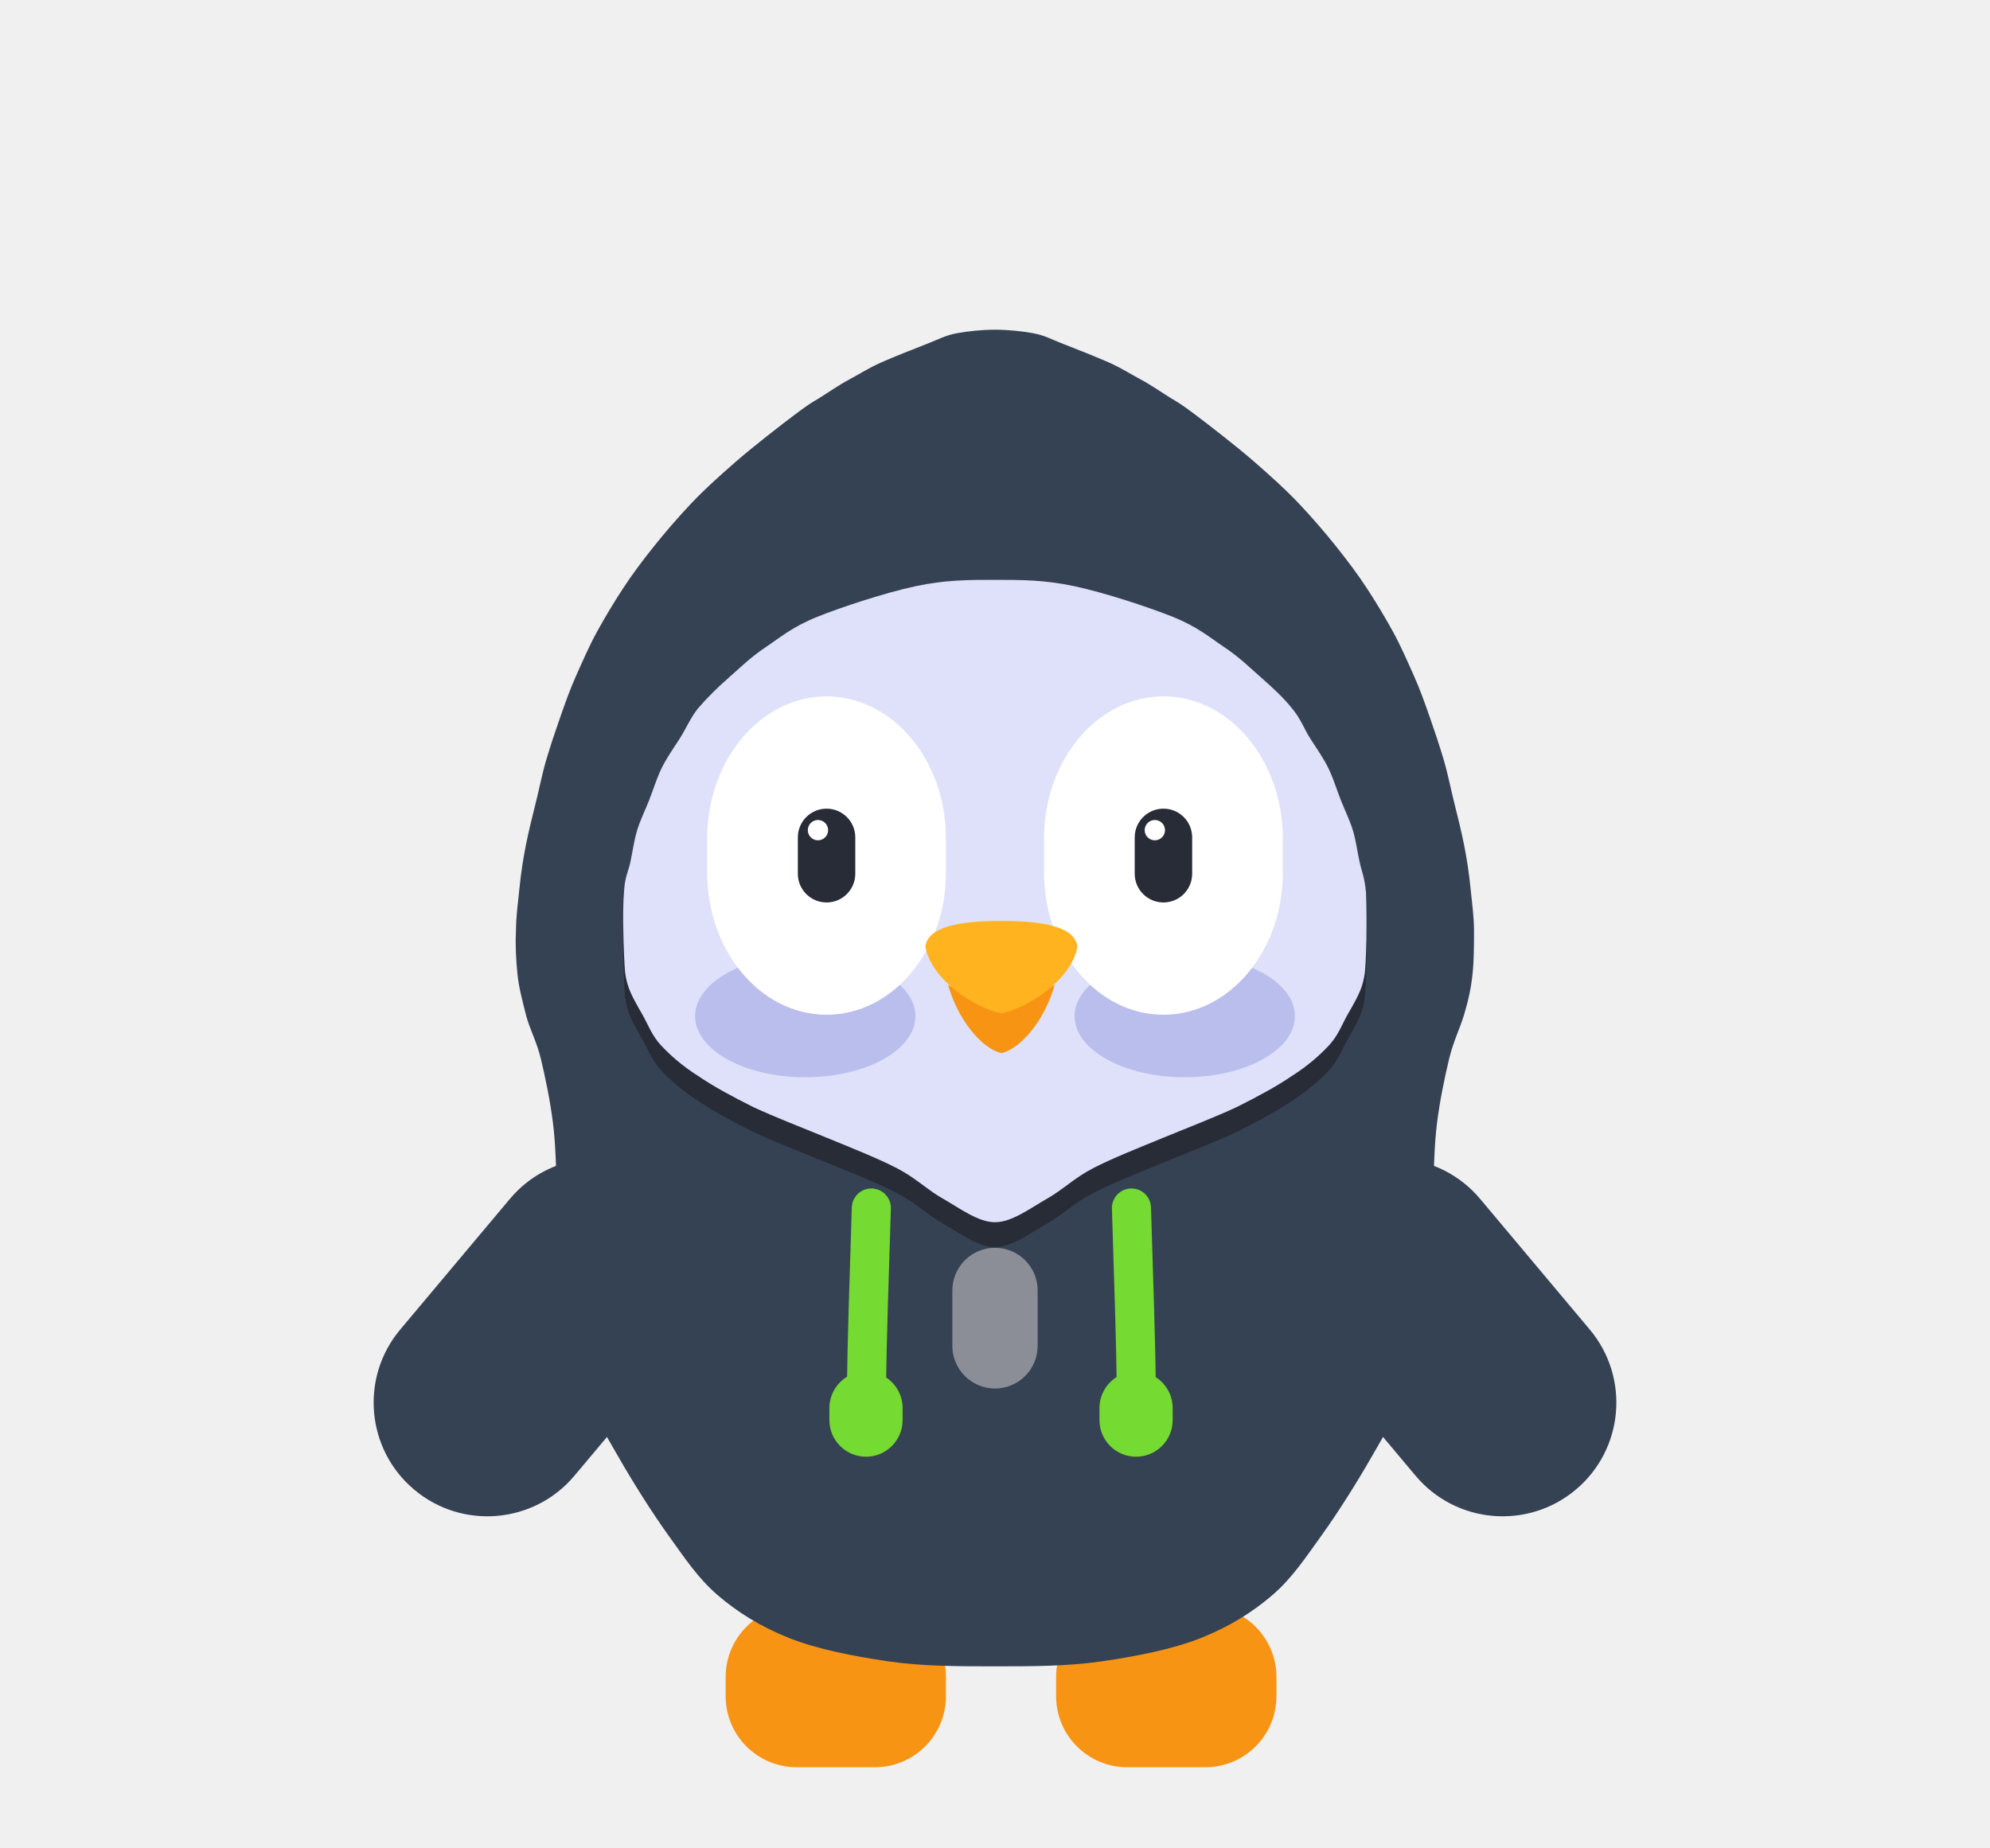
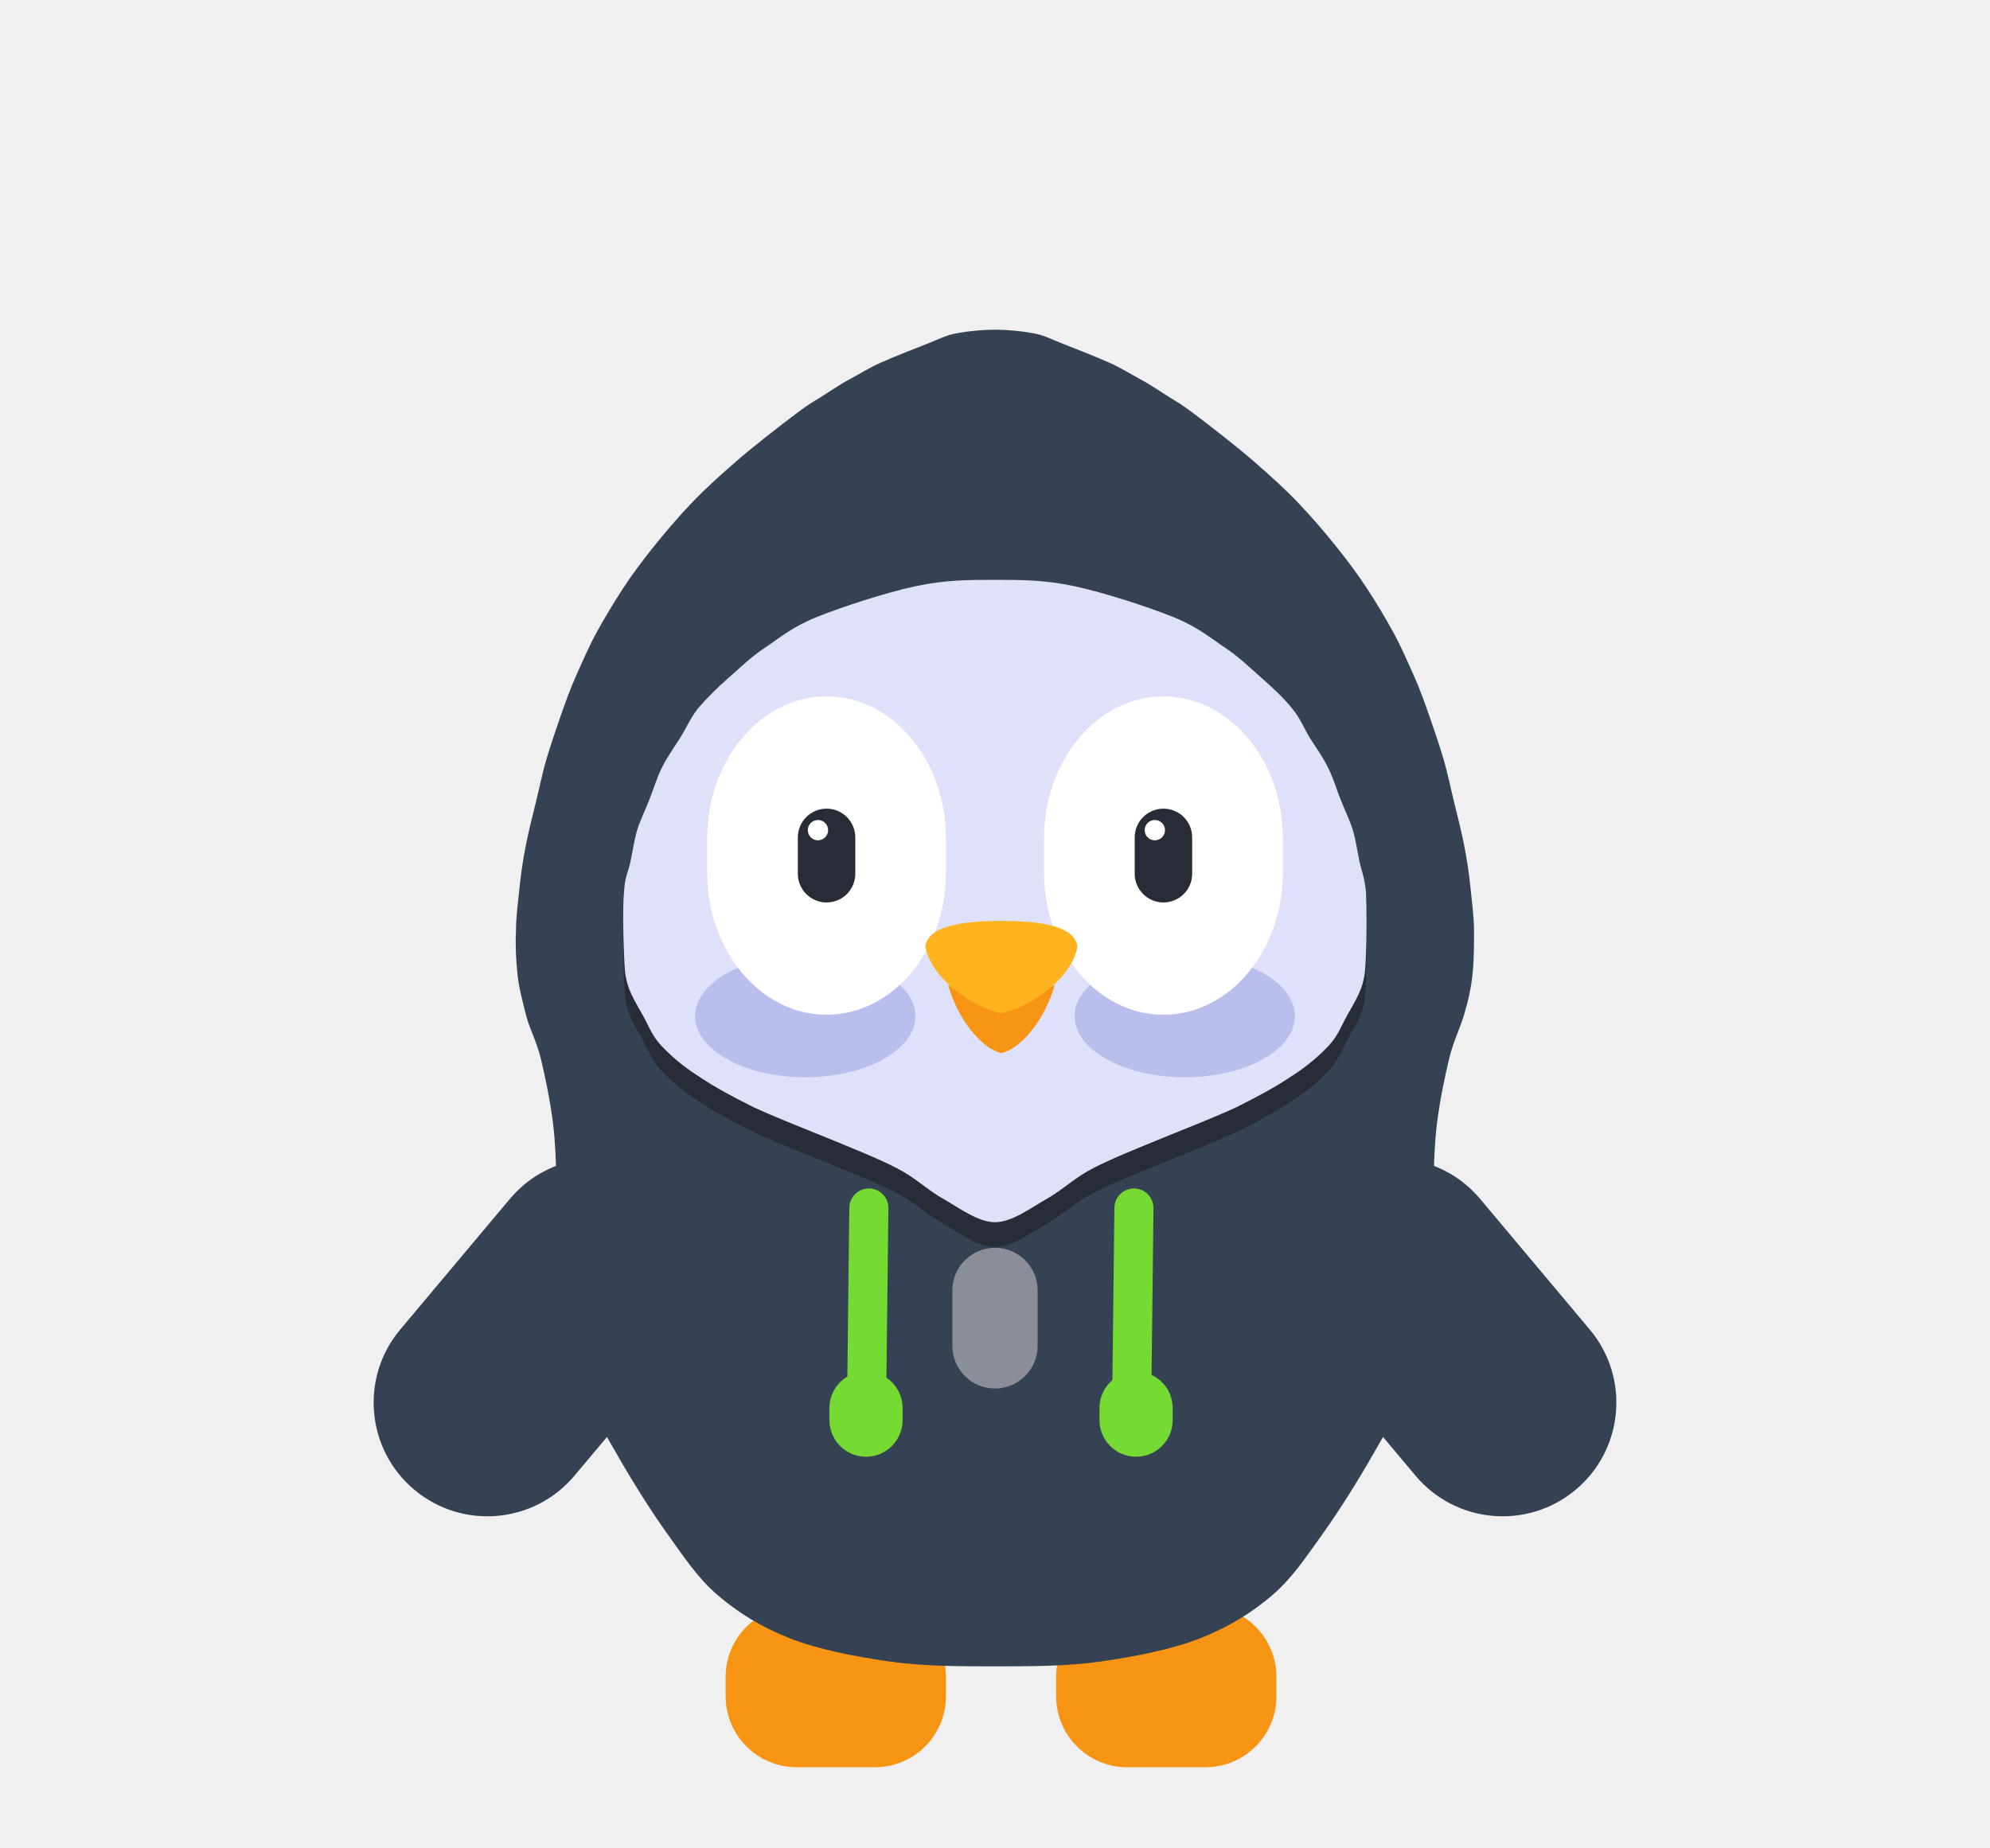
<svg xmlns="http://www.w3.org/2000/svg" viewBox="-40 -40 280 260" aria-hidden="true">
  <style>
  .byte-twinkle { transform-box: fill-box; transform-origin: center; animation: byte-twinkle 1.6s ease-in-out infinite }
  @keyframes byte-twinkle { 0%,100% { transform: scale(1) rotate(0) } 50% { transform: scale(.7) rotate(20deg) } }
  .byte-float { animation: byte-float 2.4s ease-in-out infinite }
  @keyframes byte-float { 0%,100% { transform: translateY(0) } 50% { transform: translateY(-4px) } }
  .byte-smoke { animation: byte-smoke 1.8s ease-out infinite }
  @keyframes byte-smoke { 0% { opacity: 0; transform: translateY(6px) } 25% { opacity: 1 } 100% { opacity: 0; transform: translateY(-10px) } }
  .byte-tear { animation: byte-tear 1.8s ease-in infinite }
  .byte-tear + .byte-tear { animation-delay: .6s }
  @keyframes byte-tear { 0% { opacity: 0; transform: translateY(0) } 15% { opacity: 1; transform: translateY(2px) }
    80% { opacity: 1; transform: translateY(14px) } 100% { opacity: 0; transform: translateY(18px) } }
+   .byte-pop { transform-box: fill-box; transform-origin: center; animation: byte-pop .32s cubic-bezier(.34,1.56,.64,1) both }
+   @keyframes byte-pop { from { opacity: 0; transform: scale(.4) } to { opacity: 1; transform: scale(1) } }
+   .byte-rise { animation: byte-rise .34s cubic-bezier(.34,1.56,.64,1) both }
+   @keyframes byte-rise { from { opacity: 0; transform: translateY(14px) } to { opacity: 1; transform: translateY(0) } }
+   .byte-string { transform-box: fill-box; transform-origin: 50% 0 }
+   .byte-sway .byte-string { animation: byte-sway 3.2s ease-in-out infinite }
+   .byte-sway .byte-string + .byte-string { animation-delay: -1.1s }
+   @keyframes byte-sway { 0%,100% { transform: rotate(2deg) } 50% { transform: rotate(-2deg) } }
+   .byte-swing .byte-string { animation: byte-swing .9s ease-out 2 }
+   .byte-swing .byte-string + .byte-string { animation-delay: .06s }
+   @keyframes byte-swing { 0% { transform: rotate(0) } 20% { transform: rotate(11deg) } 45% { transform: rotate(-8deg) }
+     70% { transform: rotate(4deg) } 100% { transform: rotate(0) } }
  @media (prefers-reduced-motion: reduce) {
-     .byte-twinkle, .byte-float, .byte-smoke, .byte-tear { animation: none }
+     .byte-twinkle, .byte-float, .byte-smoke, .byte-tear, .byte-string, .byte-pop, .byte-rise { animation: none !important }
    .byte-tear { transform: translateY(2px) }
  }
</style>
  <defs>
    <clipPath id="eyeL-R0">
      <rect x="59.5" y="58" width="33.6" height="44.8" rx="16.8" ry="20" />
    </clipPath>
    <clipPath id="eyeR-R0">
      <rect x="106.9" y="58" width="33.6" height="44.8" rx="16.8" ry="20" />
    </clipPath>
  </defs>
  <g>
    <g transform="translate(44 139)">
      <g transform="rotate(-50)">
        <rect x="-40" y="-16" width="56" height="32" rx="16" fill="#354254" />
      </g>
    </g>
  </g>
  <g transform="translate(200 0) scale(-1 1)">
    <g transform="translate(44 139)">
      <g transform="rotate(-50)">
        <rect x="-40" y="-16" width="56" height="32" rx="16" fill="#354254" />
      </g>
    </g>
  </g>
  <g fill="#F89413">
    <rect x="62.1" y="186" width="31" height="22.7" rx="10" />
    <rect x="108.6" y="186" width="31" height="22.7" rx="10" />
  </g>
  <path fill="#354254" d="M100.0 6.4 C101.8 6.4 103.8 6.6 105.4 6.9 C107.0 7.2 107.8 7.7 109.6 8.4 C111.4 9.1 114.2 10.2 116.0 11.0 C117.8 11.8 119.0 12.6 120.5 13.4 C122.0 14.2 123.4 15.2 124.7 16.0 C126.0 16.8 126.1 16.8 128.1 18.3 C130.1 19.8 134.1 22.9 136.5 25.0 C138.9 27.1 140.8 28.8 142.7 30.8 C144.6 32.8 146.4 34.9 148.0 36.9 C149.6 38.9 151.1 40.9 152.4 42.9 C153.7 44.9 154.9 46.9 156.0 48.9 C157.1 50.9 158.0 53.0 158.9 55.0 C159.8 57.0 160.5 59.0 161.2 61.0 C161.9 63.0 162.5 64.8 163.1 66.8 C163.7 68.8 164.1 70.9 164.6 72.9 C165.1 74.9 165.6 76.9 166.0 78.9 C166.4 80.9 166.7 82.9 166.9 84.9 C167.1 86.9 167.4 89.0 167.4 91.0 C167.4 93.0 167.4 95.0 167.2 97.0 C167.0 99.0 166.6 100.8 166.0 102.8 C165.4 104.8 164.5 106.5 163.9 109.0 C163.3 111.5 162.6 114.8 162.2 118.0 C161.8 121.2 161.8 124.0 161.6 128.0 C161.4 132.0 161.6 137.5 161.0 142.0 C160.4 146.5 159.3 151.2 158.0 155.0 C156.7 158.8 155.0 161.5 153.0 165.0 C151.0 168.5 148.3 172.8 146.0 176.0 C143.7 179.2 141.8 182.1 139.0 184.5 C136.2 186.9 133.0 188.9 129.0 190.5 C125.0 192.1 119.8 193.1 115.0 193.8 C110.2 194.5 105.0 194.5 100.0 194.5 C95.0 194.5 89.8 194.5 85.0 193.8 C80.2 193.1 75.0 192.1 71.0 190.5 C67.0 188.9 63.8 186.9 61.0 184.5 C58.2 182.1 56.3 179.2 54.0 176.0 C51.7 172.8 49.0 168.5 47.0 165.0 C45.0 161.5 43.3 158.8 42.0 155.0 C40.7 151.2 39.6 146.5 39.0 142.0 C38.4 137.5 38.6 132.0 38.4 128.0 C38.2 124.0 38.2 121.2 37.8 118.0 C37.4 114.8 36.7 111.5 36.1 109.0 C35.5 106.5 34.5 104.8 34.0 102.8 C33.5 100.8 33.0 99.0 32.8 97.0 C32.6 95.0 32.5 93.0 32.6 91.0 C32.6 89.0 32.9 86.9 33.1 84.9 C33.3 82.9 33.6 80.9 34.0 78.9 C34.4 76.9 34.9 74.9 35.4 72.9 C35.9 70.9 36.3 68.8 36.9 66.8 C37.5 64.8 38.1 63.0 38.8 61.0 C39.5 59.0 40.2 57.0 41.1 55.0 C42.0 53.0 42.9 50.9 44.0 48.9 C45.1 46.9 46.3 44.9 47.6 42.9 C48.9 40.9 50.4 38.9 52.0 36.9 C53.6 34.9 55.4 32.8 57.3 30.8 C59.2 28.8 61.1 27.1 63.5 25.0 C65.9 22.9 69.9 19.8 71.9 18.3 C73.9 16.8 74.0 16.8 75.3 16.0 C76.6 15.2 78.0 14.2 79.5 13.4 C81.0 12.6 82.2 11.8 84.0 11.0 C85.8 10.2 88.6 9.1 90.4 8.4 C92.2 7.7 93.0 7.2 94.6 6.9 C96.2 6.6 98.2 6.4 100.0 6.4 Z" />
  <path fill="#272C36" transform="translate(0 3.5)" d="M100.0 41.6 C103.7 41.6 107.0 41.6 111.2 42.5 C115.4 43.4 121.5 45.4 125.0 46.8 C128.5 48.2 130.2 49.7 132.3 51.1 C134.4 52.5 135.9 54.0 137.5 55.4 C139.1 56.8 140.7 58.3 141.8 59.7 C143.0 61.1 143.5 62.6 144.4 64.0 C145.3 65.4 146.3 66.8 147.0 68.3 C147.7 69.8 148.1 71.2 148.7 72.7 C149.3 74.2 150.0 75.6 150.4 77.0 C150.8 78.4 151.0 79.9 151.3 81.3 C151.6 82.7 152.0 83.4 152.2 85.6 C152.3 87.8 152.3 92.0 152.2 94.2 C152.1 96.4 152.1 97.1 151.7 98.5 C151.3 99.9 150.4 101.4 149.6 102.8 C148.8 104.2 148.3 105.7 147.0 107.1 C145.7 108.5 144.0 110.0 141.8 111.4 C139.6 112.9 137.0 114.3 134.0 115.8 C131.0 117.2 127.1 118.7 123.7 120.1 C120.3 121.5 116.5 123.0 113.8 124.4 C111.1 125.8 109.6 127.4 107.3 128.7 C105.0 130.0 102.4 132.0 100.0 132.0 C97.6 132.0 95.0 130.0 92.7 128.7 C90.4 127.4 88.9 125.8 86.2 124.4 C83.5 123.0 79.7 121.5 76.3 120.1 C72.9 118.7 69.0 117.2 66.0 115.8 C63.0 114.3 60.4 112.9 58.2 111.4 C56.0 110.0 54.3 108.5 53.0 107.1 C51.7 105.7 51.2 104.2 50.4 102.8 C49.6 101.4 48.7 99.9 48.3 98.5 C47.9 97.1 47.9 96.4 47.8 94.2 C47.7 92.0 47.6 87.8 47.8 85.6 C47.9 83.4 48.4 82.7 48.7 81.3 C49.0 79.9 49.2 78.4 49.6 77.0 C50.0 75.6 50.7 74.2 51.3 72.7 C51.9 71.2 52.3 69.8 53.0 68.3 C53.7 66.8 54.7 65.4 55.6 64.0 C56.5 62.6 57.1 61.1 58.2 59.7 C59.4 58.3 60.9 56.8 62.5 55.4 C64.1 54.0 65.6 52.5 67.7 51.1 C69.8 49.7 71.5 48.2 75.0 46.8 C78.5 45.4 84.6 43.4 88.8 42.5 C93.0 41.6 96.3 41.6 100.0 41.6 Z" />
  <path fill="#DEE1F9" d="M100.0 41.6 C103.7 41.6 107.0 41.6 111.2 42.5 C115.4 43.4 121.5 45.4 125.0 46.8 C128.5 48.2 130.2 49.7 132.3 51.1 C134.4 52.5 135.9 54.0 137.5 55.4 C139.1 56.8 140.7 58.3 141.8 59.7 C143.0 61.1 143.5 62.6 144.4 64.0 C145.3 65.4 146.3 66.8 147.0 68.3 C147.7 69.8 148.1 71.2 148.7 72.7 C149.3 74.2 150.0 75.6 150.4 77.0 C150.8 78.4 151.0 79.9 151.3 81.3 C151.6 82.7 152.0 83.4 152.2 85.6 C152.3 87.8 152.3 92.0 152.2 94.2 C152.1 96.4 152.1 97.1 151.7 98.5 C151.3 99.9 150.4 101.4 149.6 102.8 C148.8 104.2 148.3 105.7 147.0 107.1 C145.7 108.5 144.0 110.0 141.8 111.4 C139.6 112.9 137.0 114.3 134.0 115.8 C131.0 117.2 127.1 118.7 123.7 120.1 C120.3 121.5 116.5 123.0 113.8 124.4 C111.1 125.8 109.6 127.4 107.3 128.7 C105.0 130.0 102.4 132.0 100.0 132.0 C97.6 132.0 95.0 130.0 92.7 128.7 C90.4 127.4 88.9 125.8 86.2 124.4 C83.5 123.0 79.7 121.5 76.3 120.1 C72.9 118.7 69.0 117.2 66.0 115.8 C63.0 114.3 60.4 112.9 58.2 111.4 C56.0 110.0 54.3 108.5 53.0 107.1 C51.7 105.7 51.2 104.2 50.4 102.8 C49.6 101.4 48.7 99.9 48.3 98.5 C47.9 97.1 47.9 96.4 47.8 94.2 C47.7 92.0 47.6 87.8 47.8 85.6 C47.9 83.4 48.4 82.7 48.7 81.3 C49.0 79.9 49.2 78.4 49.6 77.0 C50.0 75.6 50.7 74.2 51.3 72.7 C51.9 71.2 52.3 69.8 53.0 68.3 C53.7 66.8 54.7 65.4 55.6 64.0 C56.5 62.6 57.1 61.1 58.2 59.7 C59.4 58.3 60.9 56.8 62.5 55.4 C64.1 54.0 65.6 52.5 67.7 51.1 C69.8 49.7 71.5 48.2 75.0 46.8 C78.5 45.4 84.6 43.4 88.8 42.5 C93.0 41.6 96.3 41.6 100.0 41.6 Z" />
  <g fill="#BABEEC">
    <ellipse cx="73.3" cy="103" rx="15.5" ry="8.6" />
    <ellipse cx="126.7" cy="103" rx="15.5" ry="8.6" />
  </g>
  <g>
    <rect x="59.5" y="58" width="33.6" height="44.8" rx="16.8" ry="20" fill="#FFFFFF" />
    <g clip-path="url(#eyeL-R0)">
      <g transform="translate(0 0) translate(76.3 80.4) scale(0.55) translate(-76.3 -80.4)">
        <rect x="68.95" y="68.4" width="14.7" height="24" rx="7.35" fill="#272C36" />
        <circle cx="74.1" cy="73.9" r="2.6" fill="#FFFFFF" />
      </g>
      <rect x="41.3" y="102.8" width="70" height="70" fill="#DEE1F9" />
      <rect x="41.3" y="-12" width="70" height="70" fill="#BABEEC" transform="rotate(0 76.3 58)" />
    </g>
  </g>
  <g>
    <rect x="106.9" y="58" width="33.6" height="44.8" rx="16.8" ry="20" fill="#FFFFFF" />
    <g clip-path="url(#eyeR-R0)">
      <g transform="translate(0 0) translate(123.7 80.4) scale(0.55) translate(-123.7 -80.4)">
        <rect x="116.35" y="68.4" width="14.7" height="24" rx="7.35" fill="#272C36" />
        <circle cx="121.5" cy="73.9" r="2.6" fill="#FFFFFF" />
      </g>
      <rect x="88.7" y="102.8" width="70" height="70" fill="#DEE1F9" />
      <rect x="88.7" y="-12" width="70" height="70" fill="#BABEEC" transform="rotate(0 123.7 58)" />
    </g>
  </g>
-   <g transform="translate(0 99.8) scale(1 1) translate(0 -99.8)" opacity="0">
-     <path d="M93.5 99.8 L108.2 99.8 L104.8 105.8 C103.2 107.2 98.6 107.2 97 105.8 Z" fill="#272C36" />
-     <ellipse cx="100.9" cy="104.8" rx="4.4" ry="2" fill="#FA779B" />
+   <g transform="translate(0 98.8) scale(1 1) translate(0 -98.8)" opacity="0">
+     <path d="M92.5 98.8 C95 98.5 106.8 98.5 109.3 98.8 C108.6 103.6 105 107.6 100.9 107.9 C96.8 107.6 93.2 103.6 92.5 98.8 Z" fill="#272C36" />
+     <ellipse cx="100.9" cy="105.4" rx="5" ry="2.4" fill="#FA779B" />
  </g>
  <path d="M93.4 98.6 C96.6 100.6 105.2 100.6 108.4 98.6 C107 103.6 103.6 107.6 100.9 108.2 C98.2 107.6 94.8 103.6 93.4 98.6 Z" fill="#F89413" transform="translate(0 0)" />
  <path d="M90.2 93.2 C90.6 90.4 95 89.6 100.9 89.6 C106.8 89.6 111.2 90.4 111.6 93.2 C110.8 97.8 104.8 101.8 100.9 102.6 C97 101.8 91 97.8 90.2 93.2 Z" fill="#FFB31F" />
-   <g stroke="#75DA31" stroke-width="5.5" stroke-linecap="round" fill="none">
-     <path d="M82.6 130 C82.3 140 82 148 81.9 156" />
-     <path d="M119.2 130 C119.5 140 119.8 148 119.9 156" />
-   </g>
-   <g fill="#75DA31">
-     <rect x="76.7" y="153" width="10.3" height="12" rx="5.15" />
-     <rect x="114.7" y="153" width="10.3" height="12" rx="5.15" />
+   <g>
+     <g class="byte-string">
+       <path d="M82.25 130 L81.95 156" stroke="#75DA31" stroke-width="5.5" stroke-linecap="round" fill="none" />
+       <rect x="76.7" y="153" width="10.3" height="12" rx="5.15" fill="#75DA31" />
+     </g>
+     <g class="byte-string">
+       <path d="M119.55 130 L119.25 156" stroke="#75DA31" stroke-width="5.5" stroke-linecap="round" fill="none" />
+       <rect x="114.7" y="153" width="10.3" height="12" rx="5.15" fill="#75DA31" />
+     </g>
  </g>
  <rect x="94" y="135.6" width="12" height="19.8" rx="6" fill="#8B8E96" />
</svg>
